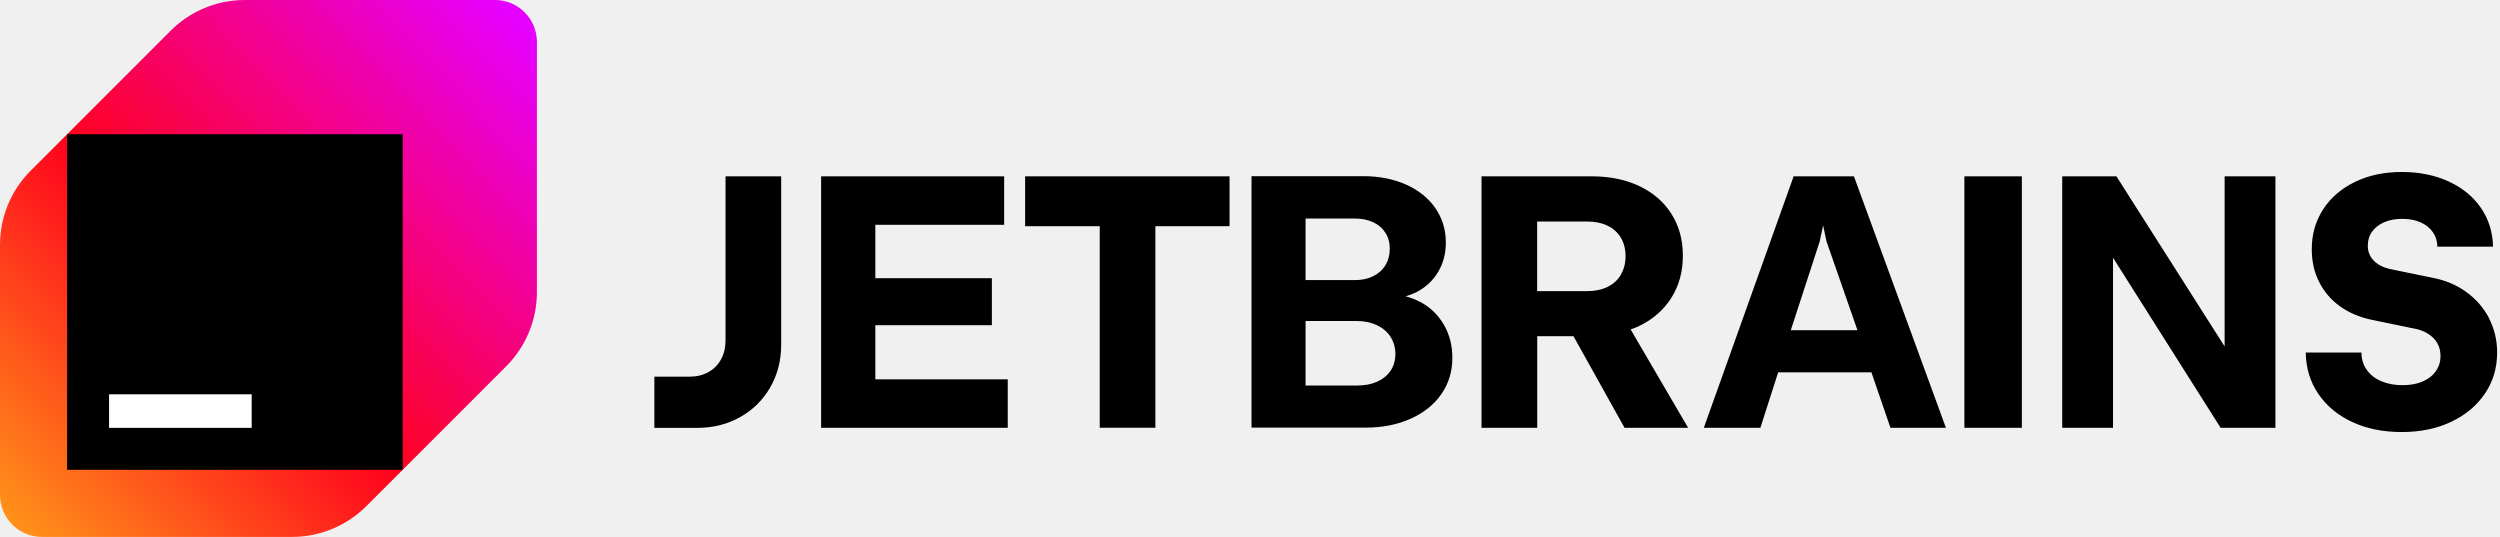
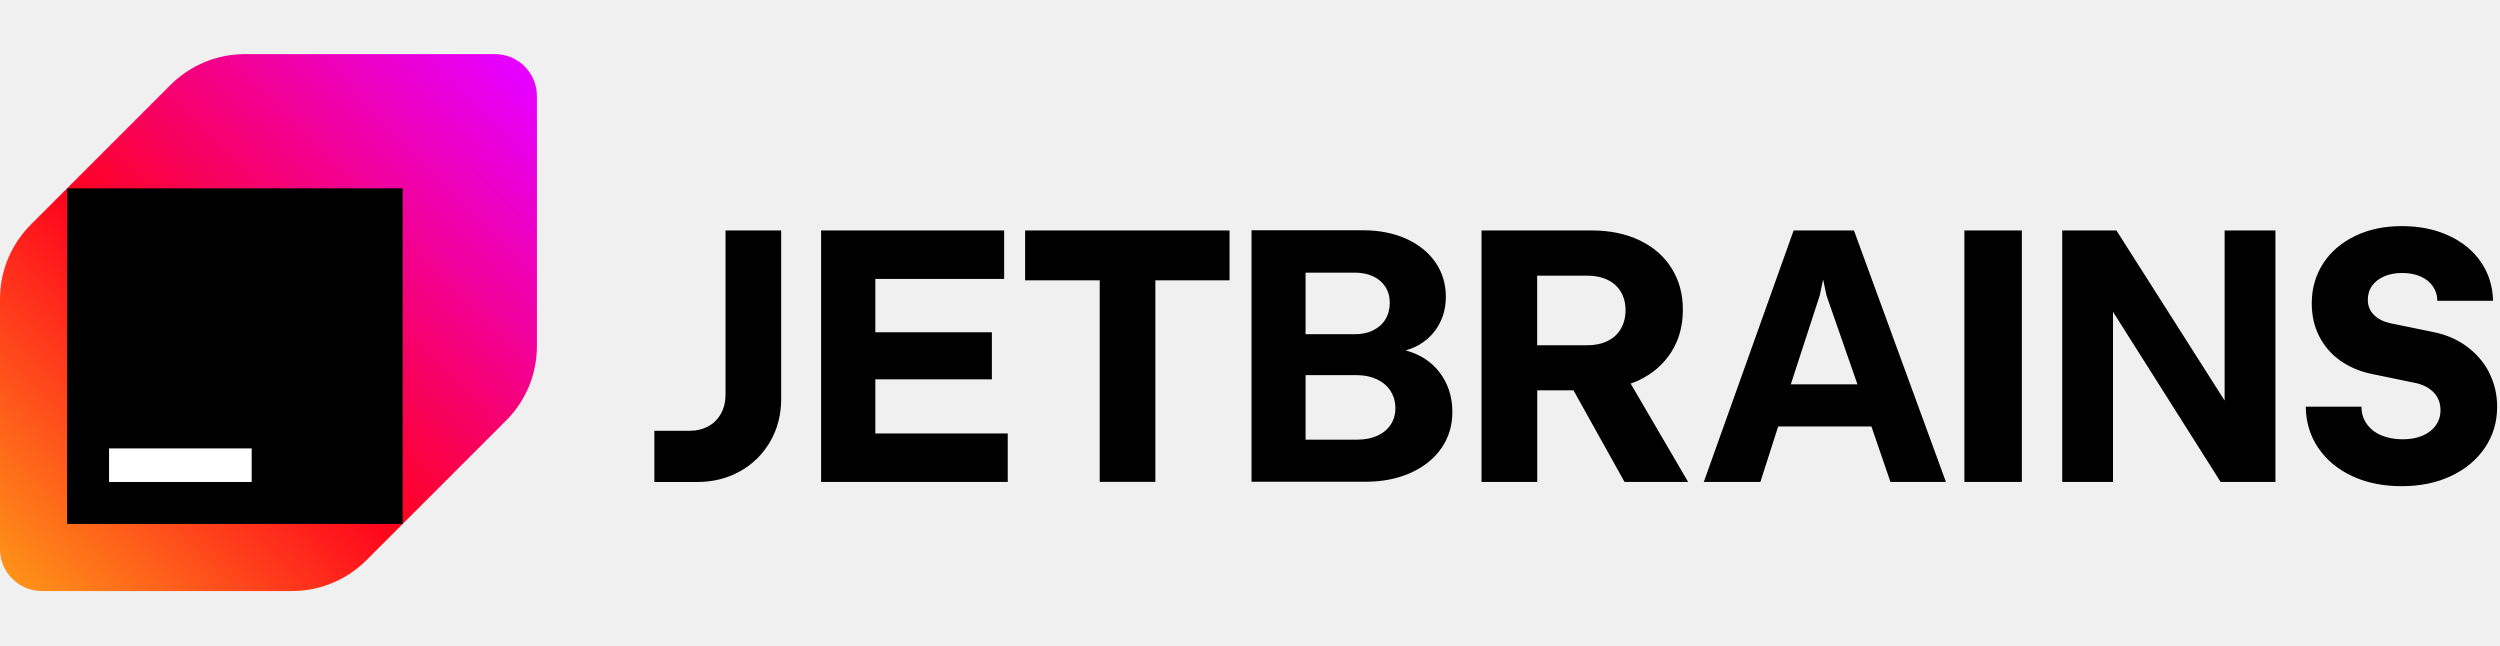
- <svg xmlns="http://www.w3.org/2000/svg" width="298" height="64" fill="none" viewBox="0 0 298 64">
+ <svg xmlns="http://www.w3.org/2000/svg" width="248" height="64" fill="none" viewBox="0 0 298 64">
  <defs>
    <linearGradient id="a" x1=".85" x2="62.62" y1="62.72" y2="1.81" gradientUnits="userSpaceOnUse">
      <stop stop-color="#FF9419" />
      <stop offset=".43" stop-color="#FF021D" />
      <stop offset=".99" stop-color="#E600FF" />
    </linearGradient>
  </defs>
  <path fill="#000" d="M86.484 40.586c0 .846-.179 1.593-.538 2.251-.358.657-.856 1.165-1.514 1.524-.657.358-1.394.538-2.241.538H78v6.104h5.079c1.912 0 3.625-.428 5.148-1.285 1.524-.856 2.719-2.042 3.585-3.545.866-1.504 1.304-3.197 1.304-5.089V21.018h-6.632v19.568Zm17.856-1.822h13.891v-5.606H104.34v-6.363h15.355v-5.776H97.877v29.974h22.246v-5.776H104.34v-6.453Zm17.865-11.8h8.882v24.019h6.633V26.963h8.842v-5.945h-24.367v5.955l.01-.01Zm47.022 9.002c-.517-.279-1.085-.488-1.673-.647.449-.13.877-.289 1.275-.488 1.096-.568 1.962-1.364 2.579-2.39.618-1.026.936-2.201.936-3.535 0-1.524-.418-2.888-1.244-4.093-.827-1.195-1.992-2.131-3.486-2.808-1.494-.667-3.206-1.006-5.118-1.006h-13.315v29.974h13.574c2.011 0 3.804-.348 5.387-1.056 1.573-.707 2.798-1.683 3.675-2.948.866-1.255 1.304-2.689 1.304-4.302 0-1.484-.338-2.808-1.026-3.983-.687-1.175-1.633-2.081-2.858-2.728l-.01.01Zm-13.603-9.918h5.886c.816 0 1.533.149 2.161.438.627.289 1.115.707 1.464 1.255.348.538.527 1.175.527 1.902 0 .727-.179 1.414-.527 1.982-.349.568-.837.996-1.464 1.304-.628.309-1.345.458-2.161.458h-5.886v-7.349.01Zm10.138 18.134c-.378.568-.916 1.006-1.603 1.315-.697.309-1.484.458-2.39.458h-6.145v-7.688h6.145c.886 0 1.673.169 2.37.498.687.329 1.235.787 1.613 1.384.378.598.578 1.275.578 2.041 0 .767-.19 1.424-.568 1.992Zm29.596-5.308c1.663-.797 2.947-1.922 3.864-3.366.916-1.444 1.374-3.117 1.374-5.029 0-1.912-.448-3.525-1.344-4.959-.897-1.434-2.171-2.539-3.814-3.326-1.644-.787-3.546-1.175-5.717-1.175h-13.124v29.974h6.642V40.078h4.322l6.084 10.914h7.578l-6.851-11.721c.339-.119.677-.249.996-.398h-.01Zm-2.151-6.124c-.369.627-.896 1.115-1.583 1.444-.688.339-1.494.508-2.42.508h-5.975v-8.295h5.975c.926 0 1.732.169 2.42.498.687.329 1.214.817 1.583 1.434.368.617.558 1.354.558 2.191 0 .837-.19 1.573-.558 2.201v.02Zm20.594-11.731-10.706 29.974h6.742l2.121-6.612h11.114l2.27 6.612h6.612L220.99 21.018h-7.189Zm-.339 18.343 3.445-10.576.409-1.922.408 1.922 3.685 10.576h-7.947Zm20.693 11.631h6.851V21.018h-6.851v29.974Zm31.02-9.699-12.896-20.275h-6.463v29.974h6.055V30.717l12.826 20.275h6.533V21.018h-6.055v20.275Zm31.528-3.356c-.647-1.245-1.564-2.29-2.729-3.137-1.165-.846-2.509-1.404-4.023-1.693l-5.098-1.046c-.797-.189-1.434-.518-1.902-.996-.469-.478-.708-1.075-.708-1.782 0-.647.17-1.205.518-1.683.339-.478.827-.846 1.444-1.115.618-.269 1.335-.398 2.151-.398.817 0 1.554.139 2.181.418.627.279 1.115.667 1.464 1.175s.528 1.075.528 1.723h6.642c-.04-1.743-.528-3.286-1.444-4.621-.916-1.344-2.201-2.39-3.834-3.147-1.633-.757-3.505-1.135-5.597-1.135-2.091 0-3.943.388-5.566 1.175-1.623.787-2.898 1.872-3.804 3.266-.906 1.394-1.364 2.978-1.364 4.76 0 1.444.288 2.748.876 3.904.587 1.165 1.414 2.131 2.479 2.898 1.076.767 2.311 1.304 3.725 1.603l5.397 1.115c.886.209 1.584.598 2.101 1.155.518.558.767 1.245.767 2.081 0 .667-.189 1.275-.567 1.802-.379.528-.907.936-1.584 1.225-.677.289-1.474.428-2.39.428-.916 0-1.782-.159-2.529-.478-.747-.319-1.325-.777-1.733-1.374-.418-.588-.617-1.275-.617-2.041h-6.642c.029 1.872.527 3.515 1.513 4.949.976 1.424 2.32 2.539 4.033 3.336 1.713.797 3.675 1.195 5.886 1.195 2.21 0 4.202-.408 5.915-1.225 1.723-.817 3.057-1.942 4.023-3.376.966-1.434 1.444-3.057 1.444-4.87 0-1.484-.329-2.848-.976-4.103l.02.01Z" />
  <path fill="url(#a)" d="M20.34 3.66 3.66 20.34C1.32 22.68 0 25.86 0 29.18V59c0 2.76 2.24 5 5 5h29.82c3.32 0 6.49-1.32 8.84-3.66l16.68-16.68c2.34-2.34 3.66-5.52 3.66-8.84V5c0-2.76-2.24-5-5-5H29.18c-3.32 0-6.49 1.32-8.84 3.66Z" />
  <path fill="#000" d="M48 16H8v40h40V16Z" />
  <path fill="#fff" d="M30 47H13v4h17v-4Z" />
</svg>
